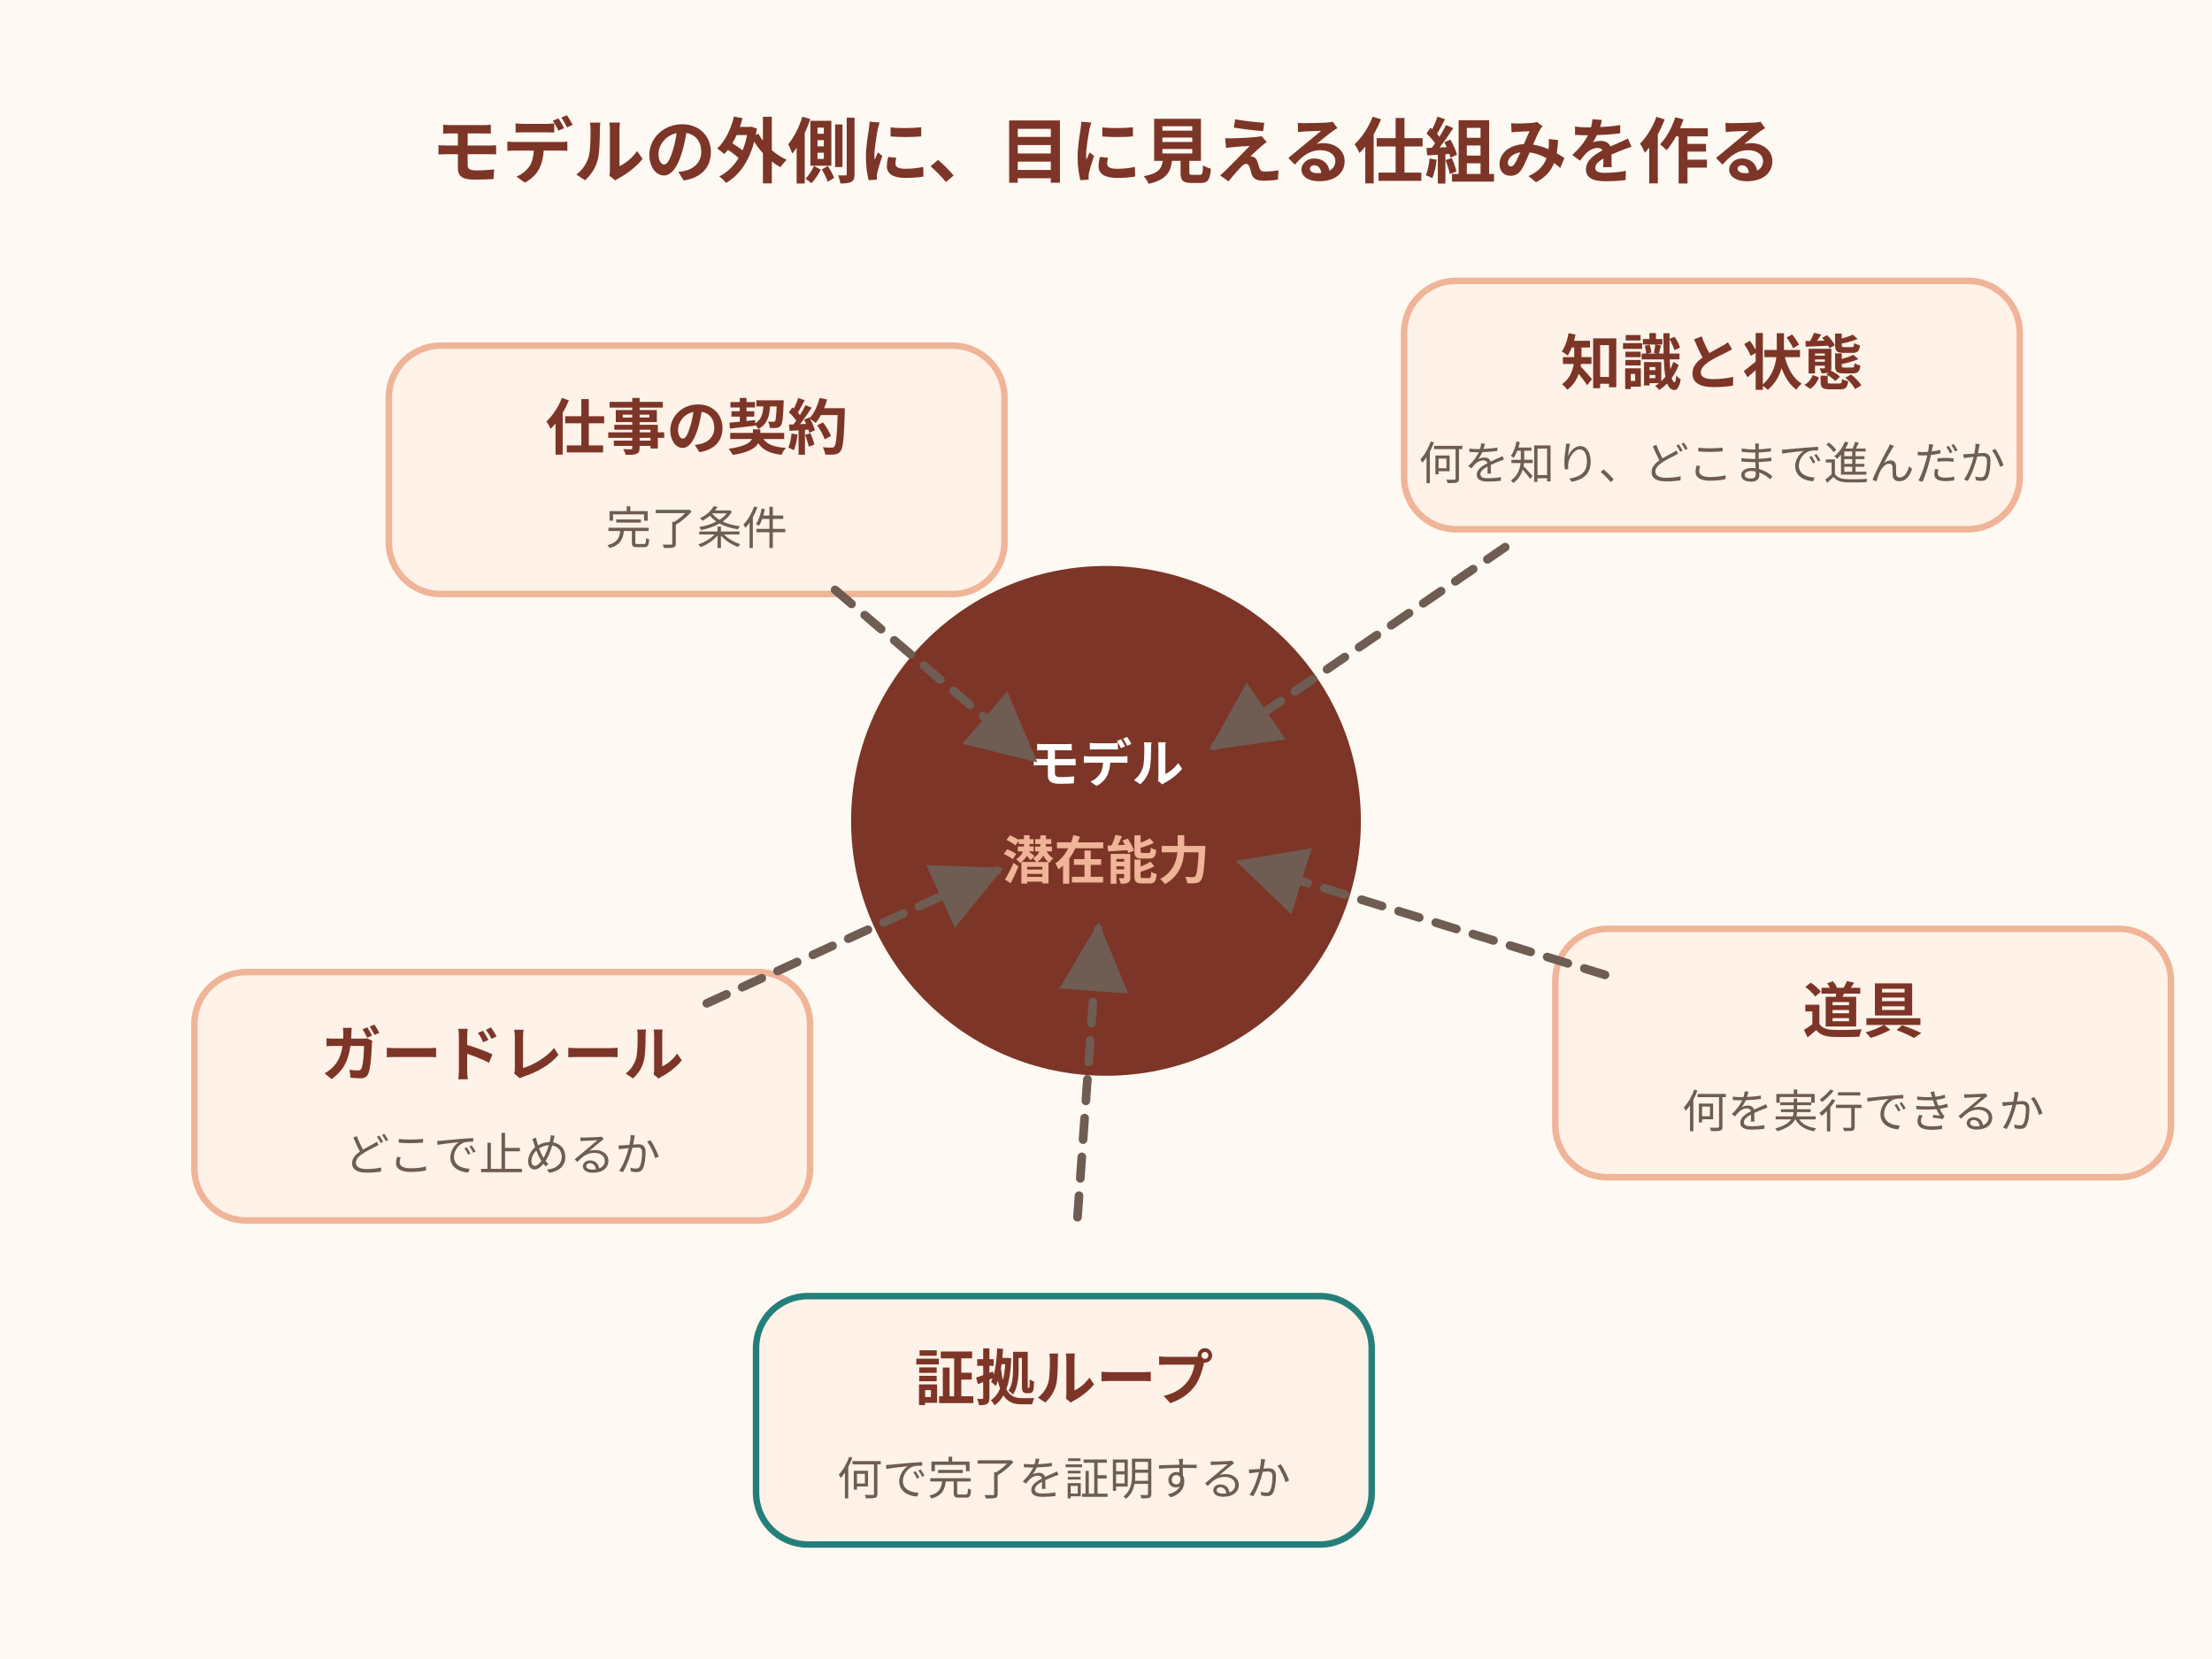
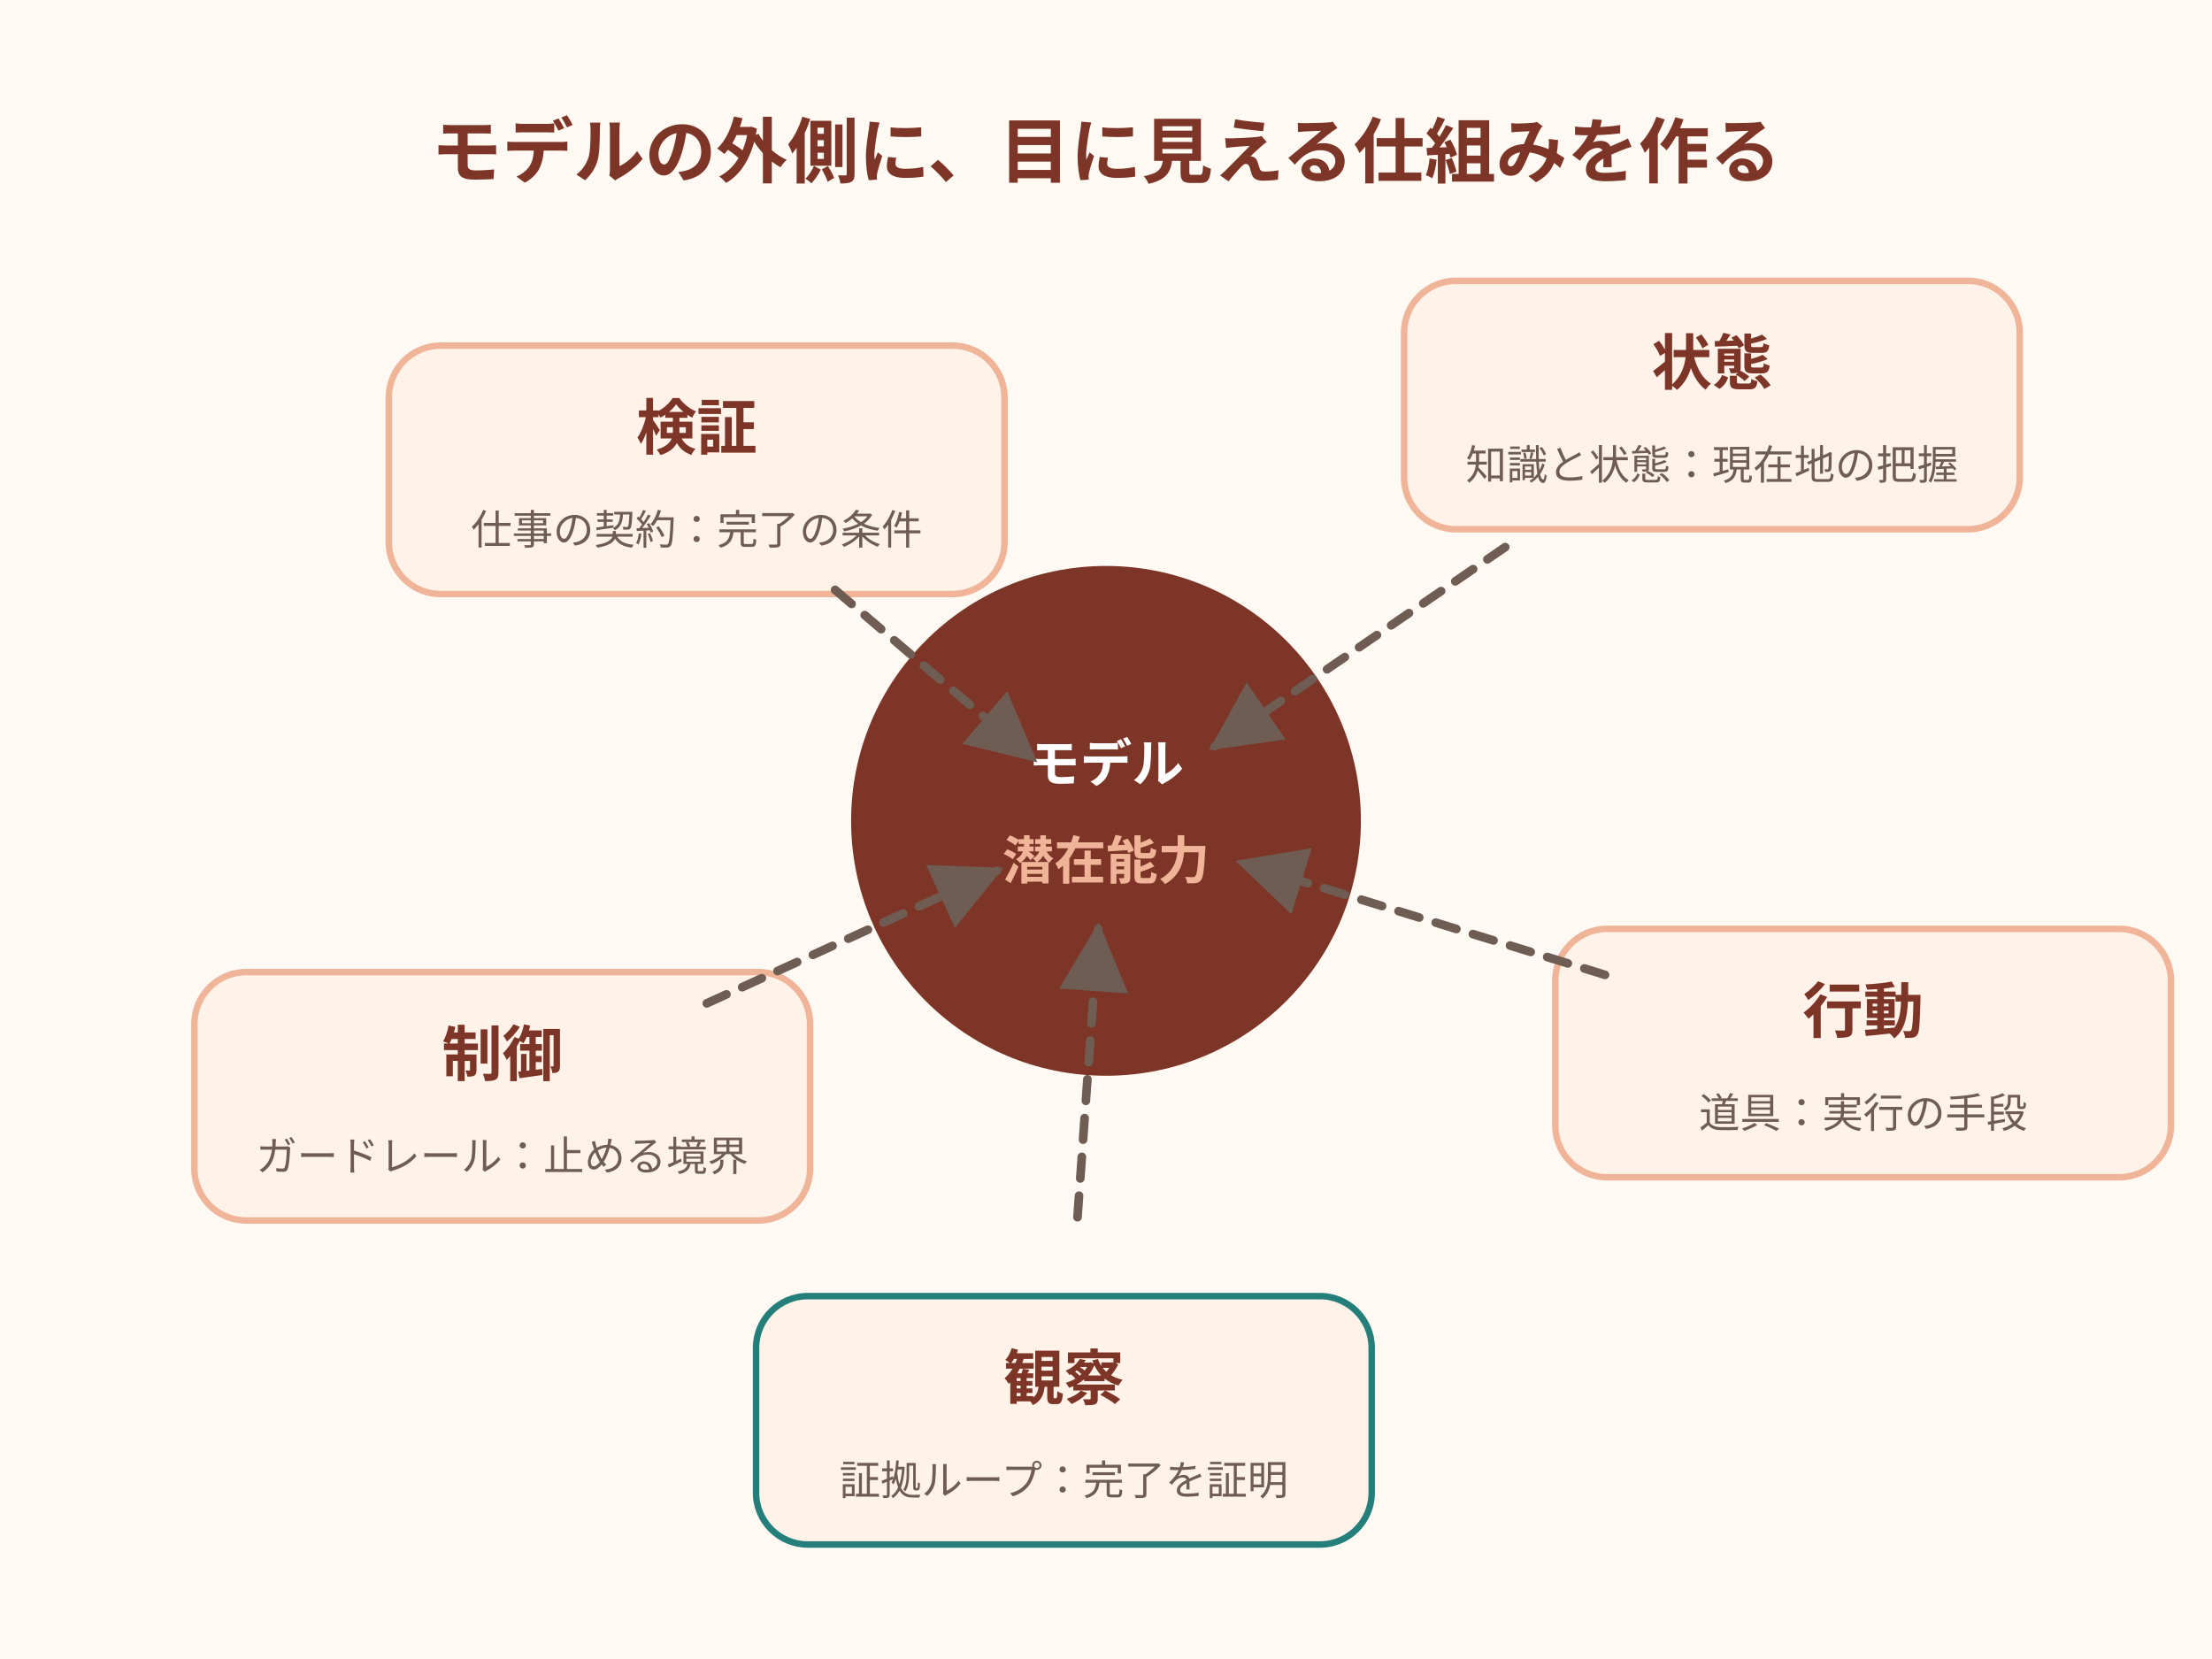
<svg xmlns="http://www.w3.org/2000/svg" width="1024" height="768" viewBox="0 0 1024 768">
  <defs>
    <marker id="arrow" viewBox="0 0 10 10" refX="9" refY="5" markerWidth="8" markerHeight="8" orient="auto-start-reverse">
      <path d="M 0 0 L 10 5 L 0 10 z" fill="#6F5C52" />
    </marker>
  </defs>
  <rect width="1024" height="768" fill="#FFF9F3" />
  <circle cx="512" cy="380" r="118" fill="#7C3527" stroke="#7C3527" stroke-width="0" />
  <text x="512" y="362" text-anchor="middle" font-family="Hiragino Sans, Yu Gothic, sans-serif" font-size="24" font-weight="800" fill="#FFFFFF">モデル</text>
  <text x="512" y="407" text-anchor="middle" font-family="Hiragino Sans, Yu Gothic, sans-serif" font-size="24" font-weight="700" fill="#F0B498">潜在能力</text>
  <rect x="180" y="160" width="285" height="115" rx="24" fill="#FFF2E8" stroke="#F0B498" stroke-width="3" />
-   <text x="322.5" y="208" text-anchor="middle" font-family="Hiragino Sans, Yu Gothic, sans-serif" font-size="28" font-weight="700" fill="#7C3527">仕事の契約</text>
-   <text x="322.5" y="252" text-anchor="middle" font-family="Hiragino Sans, Yu Gothic, sans-serif" font-size="21" font-weight="500" fill="#6F5C52">完了条件</text>
+   <text x="322.5" y="208" text-anchor="middle" font-family="Hiragino Sans, Yu Gothic, sans-serif" font-size="28" font-weight="700" fill="#7C3527">検証</text>
+   <text x="322.5" y="252" text-anchor="middle" font-family="Hiragino Sans, Yu Gothic, sans-serif" font-size="19" font-weight="500" fill="#6F5C52">仕事の契約：完了の条件</text>
  <line x1="386.6" y1="273.08" x2="477.8" y2="350.84" stroke="#6F5C52" stroke-width="4" stroke-linecap="round" marker-end="url(#arrow)" stroke-dasharray="10 8" />
  <rect x="650" y="130" width="285" height="115" rx="24" fill="#FFF2E8" stroke="#F0B498" stroke-width="3" />
-   <text x="792.5" y="178" text-anchor="middle" font-family="Hiragino Sans, Yu Gothic, sans-serif" font-size="28" font-weight="700" fill="#7C3527">知識と状態</text>
-   <text x="792.5" y="222" text-anchor="middle" font-family="Hiragino Sans, Yu Gothic, sans-serif" font-size="21" font-weight="500" fill="#6F5C52">何を知り、どこまで進んだか</text>
+   <text x="792.5" y="178" text-anchor="middle" font-family="Hiragino Sans, Yu Gothic, sans-serif" font-size="28" font-weight="700" fill="#7C3527">状態</text>
+   <text x="792.5" y="222" text-anchor="middle" font-family="Hiragino Sans, Yu Gothic, sans-serif" font-size="19" font-weight="500" fill="#6F5C52">知識と状態：現在地の把握</text>
  <line x1="696.8" y1="253.28" x2="562.4" y2="345.44" stroke="#6F5C52" stroke-width="4" stroke-linecap="round" marker-end="url(#arrow)" stroke-dasharray="10 8" />
  <rect x="720" y="430" width="285" height="115" rx="24" fill="#FFF2E8" stroke="#F0B498" stroke-width="3" />
-   <text x="862.5" y="478" text-anchor="middle" font-family="Hiragino Sans, Yu Gothic, sans-serif" font-size="28" font-weight="700" fill="#7C3527">道具</text>
-   <text x="862.5" y="522" text-anchor="middle" font-family="Hiragino Sans, Yu Gothic, sans-serif" font-size="21" font-weight="500" fill="#6F5C52">何を実行できるか</text>
+   <text x="862.5" y="478" text-anchor="middle" font-family="Hiragino Sans, Yu Gothic, sans-serif" font-size="28" font-weight="700" fill="#7C3527">行動</text>
+   <text x="862.5" y="522" text-anchor="middle" font-family="Hiragino Sans, Yu Gothic, sans-serif" font-size="19" font-weight="500" fill="#6F5C52">道具：実行の手段</text>
  <line x1="743.0" y1="451.28" x2="575.0" y2="399.44" stroke="#6F5C52" stroke-width="4" stroke-linecap="round" marker-end="url(#arrow)" stroke-dasharray="10 8" />
  <rect x="90" y="450" width="285" height="115" rx="24" fill="#FFF2E8" stroke="#F0B498" stroke-width="3" />
-   <text x="232.5" y="498" text-anchor="middle" font-family="Hiragino Sans, Yu Gothic, sans-serif" font-size="28" font-weight="700" fill="#7C3527">ガードレール</text>
-   <text x="232.5" y="542" text-anchor="middle" font-family="Hiragino Sans, Yu Gothic, sans-serif" font-size="21" font-weight="500" fill="#6F5C52">どこで止めるか</text>
+   <text x="232.5" y="498" text-anchor="middle" font-family="Hiragino Sans, Yu Gothic, sans-serif" font-size="28" font-weight="700" fill="#7C3527">制御</text>
+   <text x="232.5" y="542" text-anchor="middle" font-family="Hiragino Sans, Yu Gothic, sans-serif" font-size="19" font-weight="500" fill="#6F5C52">ガードレール：止める境界</text>
  <line x1="327.2" y1="464.48" x2="461.6" y2="403.04" stroke="#6F5C52" stroke-width="4" stroke-linecap="round" marker-end="url(#arrow)" stroke-dasharray="10 8" />
  <rect x="350" y="600" width="285" height="115" rx="24" fill="#FFF2E8" stroke="#247F7A" stroke-width="3" />
-   <text x="492.5" y="648" text-anchor="middle" font-family="Hiragino Sans, Yu Gothic, sans-serif" font-size="28" font-weight="700" fill="#7C3527">証拠ループ</text>
-   <text x="492.5" y="692" text-anchor="middle" font-family="Hiragino Sans, Yu Gothic, sans-serif" font-size="21" font-weight="500" fill="#6F5C52">何で完了を証明するか</text>
+   <text x="492.5" y="648" text-anchor="middle" font-family="Hiragino Sans, Yu Gothic, sans-serif" font-size="28" font-weight="700" fill="#7C3527">観察</text>
+   <text x="492.5" y="692" text-anchor="middle" font-family="Hiragino Sans, Yu Gothic, sans-serif" font-size="19" font-weight="500" fill="#6F5C52">証拠ループ：完了を証明</text>
  <line x1="498.8" y1="563.48" x2="508.4" y2="430.04" stroke="#6F5C52" stroke-width="4" stroke-linecap="round" marker-end="url(#arrow)" stroke-dasharray="10 8" />
  <text x="512" y="82" text-anchor="middle" font-family="Hiragino Sans, Yu Gothic, sans-serif" font-size="33" font-weight="800" fill="#7C3527">モデルの外側に、目に見える仕組みを作る</text>
</svg>
